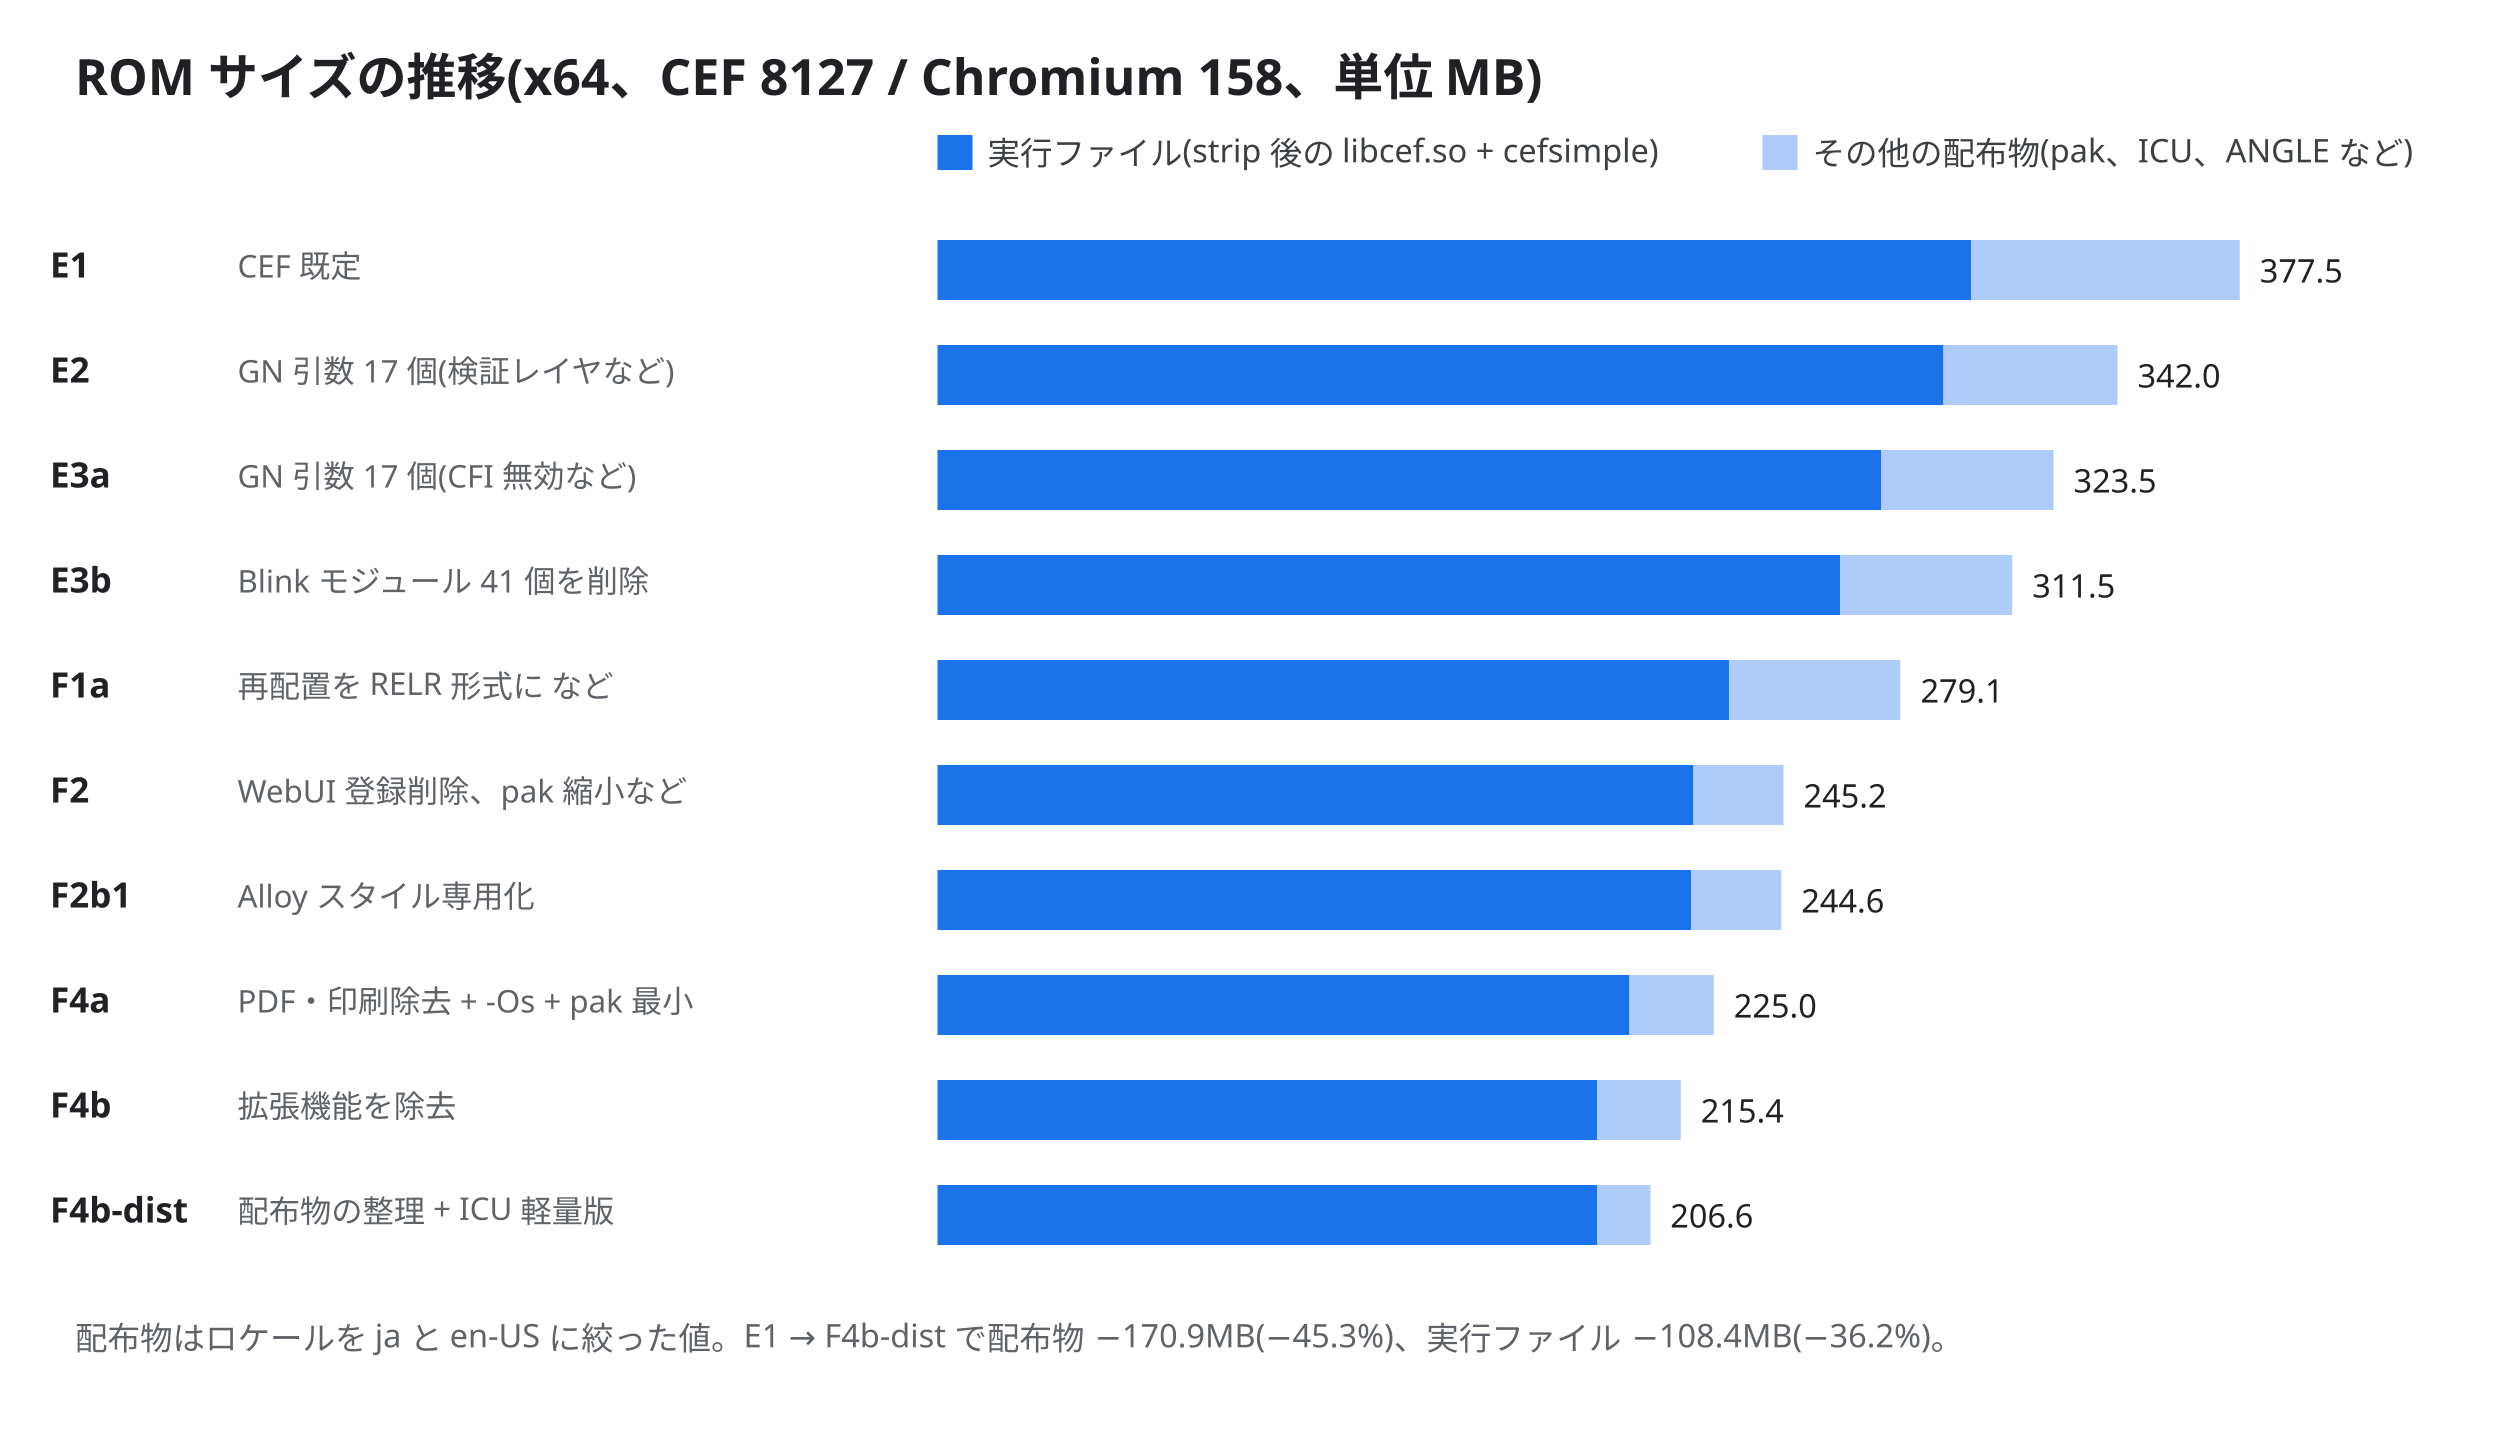
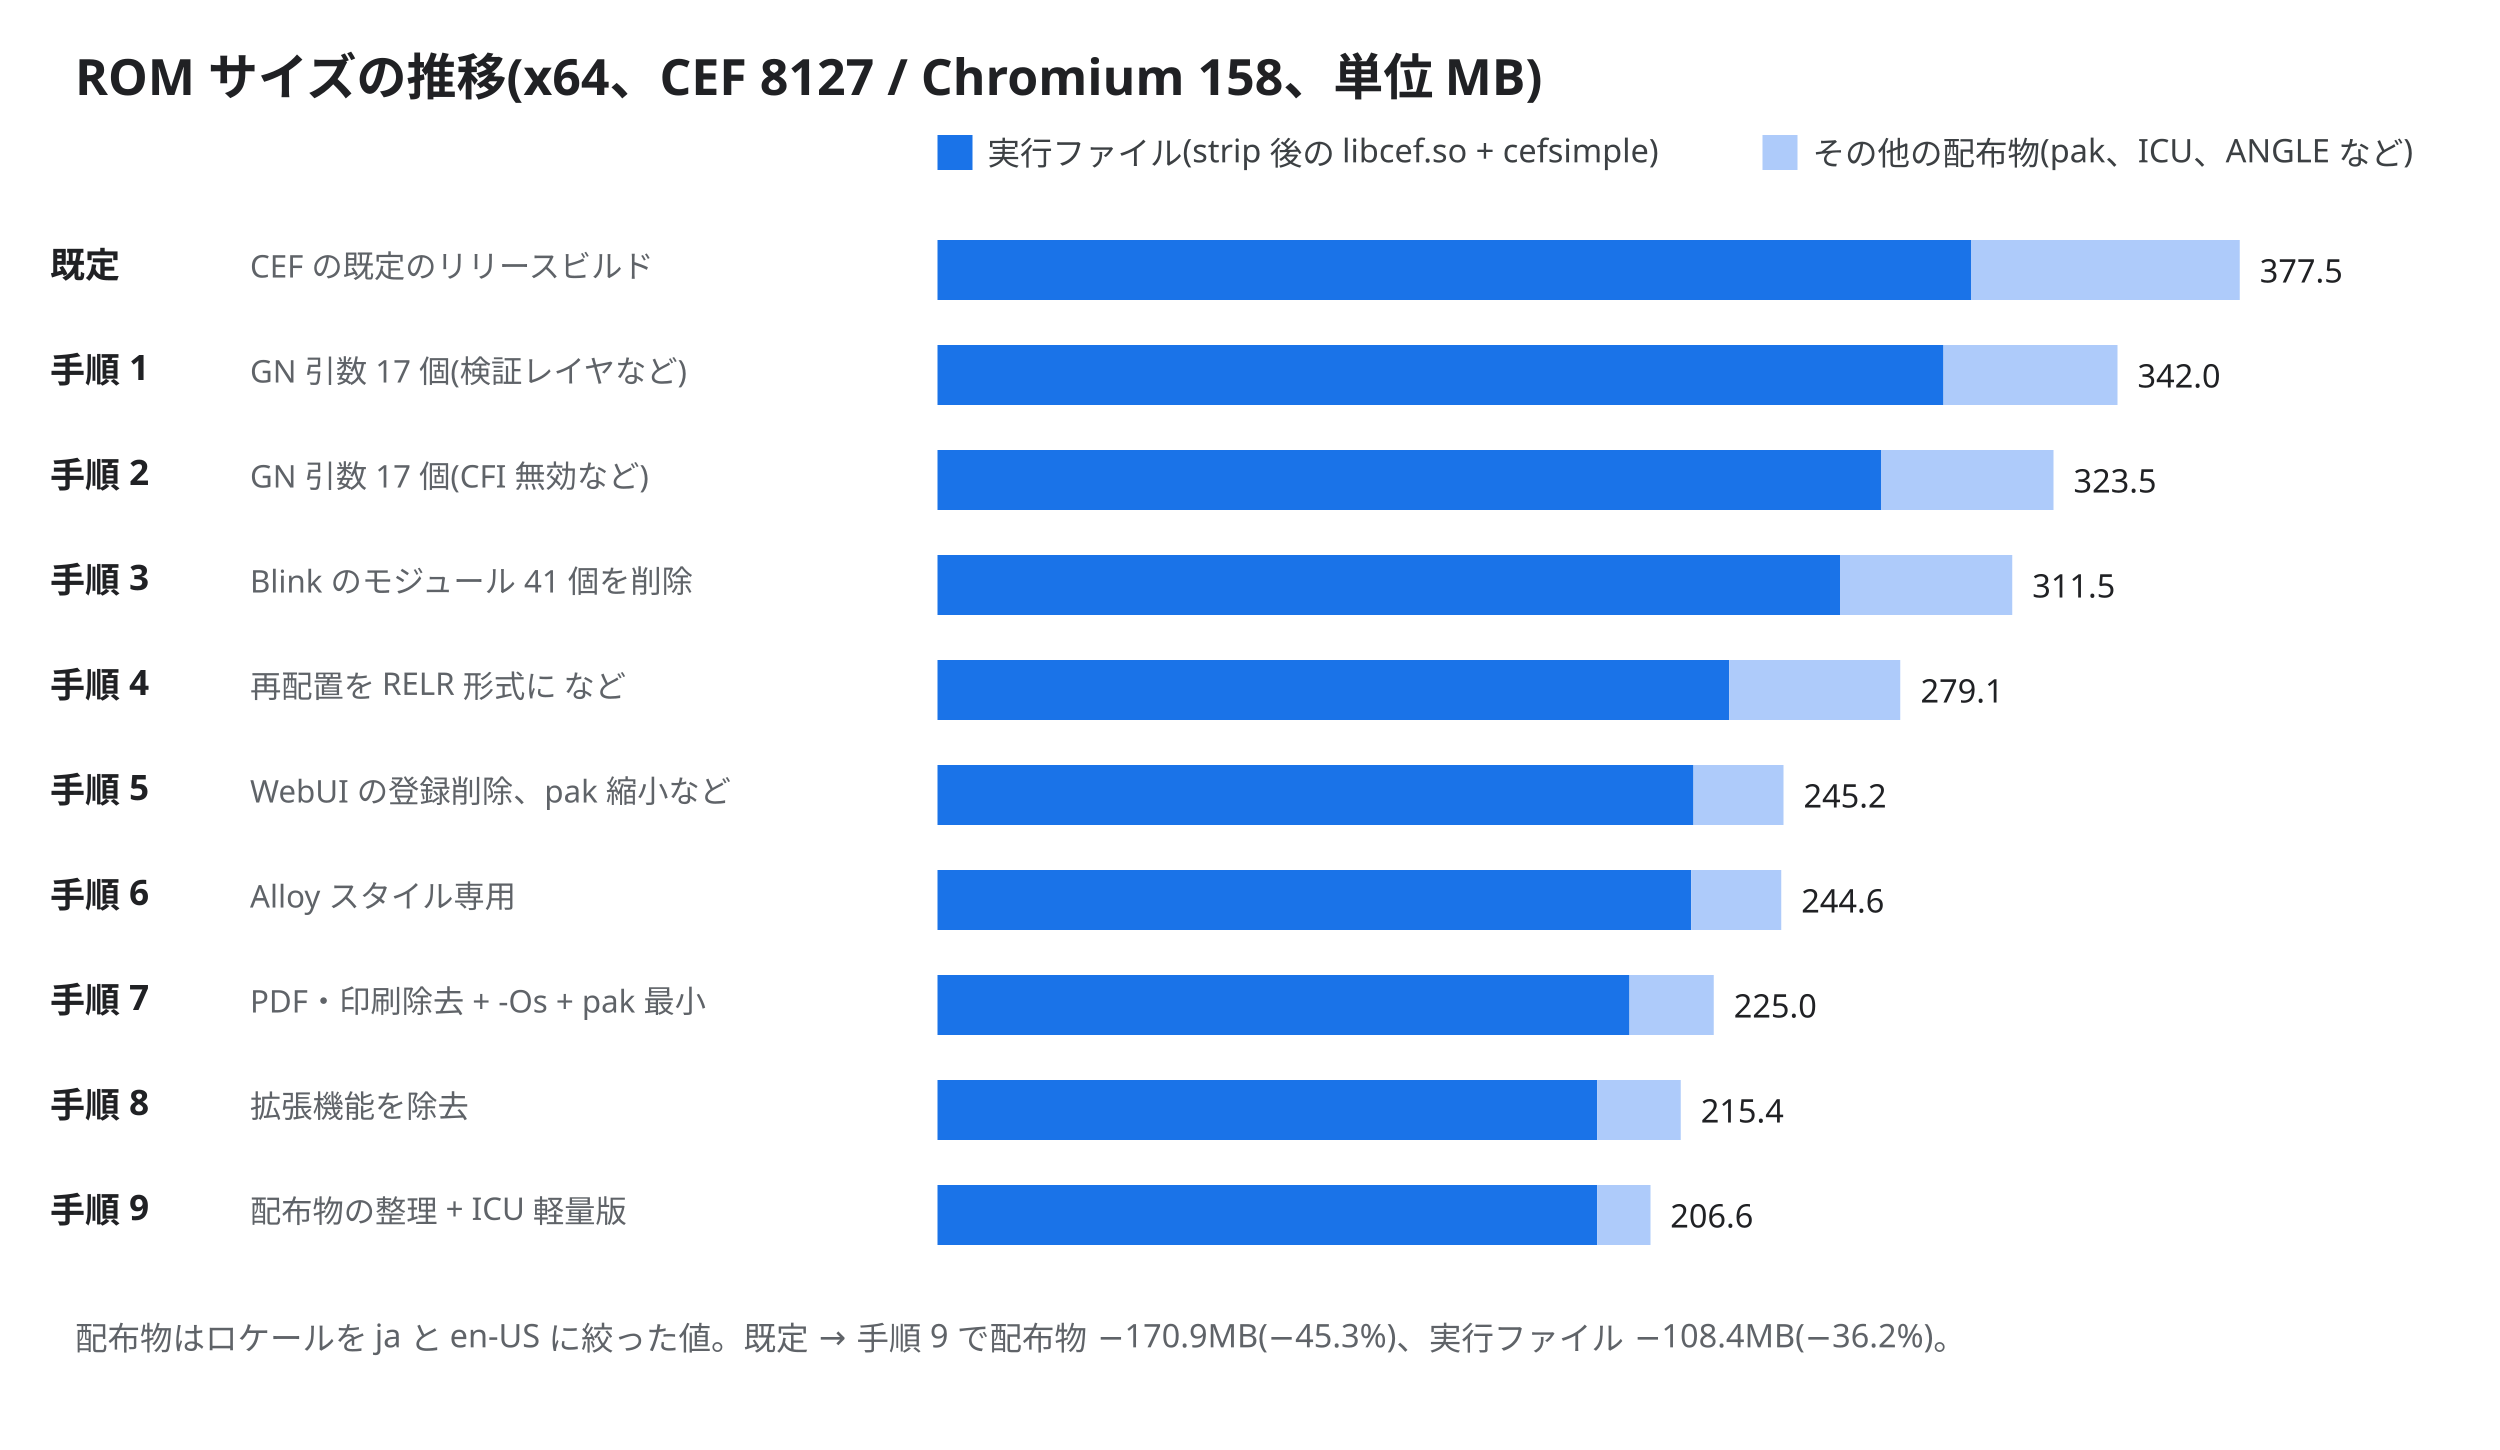
<svg xmlns="http://www.w3.org/2000/svg" width="1000" height="580" viewBox="0 0 1000 580" font-family="Hiragino Sans, Hiragino Kaku Gothic ProN, sans-serif">
  <rect width="1000" height="580" fill="#fff" />
  <text x="30" y="38" font-size="20" font-weight="bold" fill="#202124">ROM サイズの推移(x64、CEF 8127 / Chromium 158、単位 MB)</text>
  <rect x="375" y="54" width="14" height="14" fill="#1a73e8" />
  <text x="395" y="66" font-size="13" fill="#3c4043">実行ファイル(strip 後の libcef.so + cefsimple)</text>
  <rect x="705" y="54" width="14" height="14" fill="#aecbfa" />
  <text x="725" y="66" font-size="13" fill="#3c4043">その他の配布物(pak、ICU、ANGLE など)</text>
-   <text x="20" y="111" font-size="14" font-weight="bold" fill="#202124">E1</text>
-   <text x="95" y="111" font-size="12.5" fill="#5f6368">CEF 既定</text>
+   <text x="20" y="111" font-size="14" font-weight="bold" fill="#202124">既定</text>
+   <text x="100" y="111" font-size="12.5" fill="#5f6368">CEF の既定のリリースビルド</text>
  <rect x="375" y="96" width="413.4" height="24" fill="#1a73e8" />
  <rect x="788.4" y="96" width="107.5" height="24" fill="#aecbfa" />
  <text x="903.9" y="113" font-size="13" fill="#202124">377.5</text>
-   <text x="20" y="153" font-size="14" font-weight="bold" fill="#202124">E2</text>
-   <text x="95" y="153" font-size="12.5" fill="#5f6368">GN 引数 17 個(検証レイヤなど)</text>
+   <text x="20" y="153" font-size="14" font-weight="bold" fill="#202124">手順 1</text>
+   <text x="100" y="153" font-size="12.5" fill="#5f6368">GN 引数 17 個(検証レイヤなど)</text>
  <rect x="375" y="138" width="402.4" height="24" fill="#1a73e8" />
  <rect x="777.4" y="138" width="69.6" height="24" fill="#aecbfa" />
  <text x="855.0" y="155" font-size="13" fill="#202124">342.0</text>
-   <text x="20" y="195" font-size="14" font-weight="bold" fill="#202124">E3a</text>
-   <text x="95" y="195" font-size="12.5" fill="#5f6368">GN 引数 17 個(CFI 無効など)</text>
+   <text x="20" y="195" font-size="14" font-weight="bold" fill="#202124">手順 2</text>
+   <text x="100" y="195" font-size="12.5" fill="#5f6368">GN 引数 17 個(CFI 無効など)</text>
  <rect x="375" y="180" width="377.4" height="24" fill="#1a73e8" />
  <rect x="752.4" y="180" width="69.0" height="24" fill="#aecbfa" />
  <text x="829.4" y="197" font-size="13" fill="#202124">323.5</text>
-   <text x="20" y="237" font-size="14" font-weight="bold" fill="#202124">E3b</text>
-   <text x="95" y="237" font-size="12.5" fill="#5f6368">Blink モジュール 41 個を削除</text>
+   <text x="20" y="237" font-size="14" font-weight="bold" fill="#202124">手順 3</text>
+   <text x="100" y="237" font-size="12.5" fill="#5f6368">Blink のモジュール 41 個を削除</text>
  <rect x="375" y="222" width="361.0" height="24" fill="#1a73e8" />
  <rect x="736.0" y="222" width="68.9" height="24" fill="#aecbfa" />
  <text x="812.9" y="239" font-size="13" fill="#202124">311.5</text>
-   <text x="20" y="279" font-size="14" font-weight="bold" fill="#202124">F1a</text>
-   <text x="95" y="279" font-size="12.5" fill="#5f6368">再配置を RELR 形式に など</text>
+   <text x="20" y="279" font-size="14" font-weight="bold" fill="#202124">手順 4</text>
+   <text x="100" y="279" font-size="12.5" fill="#5f6368">再配置を RELR 形式に など</text>
  <rect x="375" y="264" width="316.7" height="24" fill="#1a73e8" />
  <rect x="691.7" y="264" width="68.4" height="24" fill="#aecbfa" />
  <text x="768.2" y="281" font-size="13" fill="#202124">279.1</text>
-   <text x="20" y="321" font-size="14" font-weight="bold" fill="#202124">F2</text>
-   <text x="95" y="321" font-size="12.5" fill="#5f6368">WebUI 登録削除、pak 縮小など</text>
+   <text x="20" y="321" font-size="14" font-weight="bold" fill="#202124">手順 5</text>
+   <text x="100" y="321" font-size="12.5" fill="#5f6368">WebUI の登録削除、pak 縮小など</text>
  <rect x="375" y="306" width="302.4" height="24" fill="#1a73e8" />
  <rect x="677.4" y="306" width="36.0" height="24" fill="#aecbfa" />
  <text x="721.4" y="323" font-size="13" fill="#202124">245.2</text>
-   <text x="20" y="363" font-size="14" font-weight="bold" fill="#202124">F2b1</text>
-   <text x="95" y="363" font-size="12.5" fill="#5f6368">Alloy スタイル専用化</text>
+   <text x="20" y="363" font-size="14" font-weight="bold" fill="#202124">手順 6</text>
+   <text x="100" y="363" font-size="12.5" fill="#5f6368">Alloy スタイル専用</text>
  <rect x="375" y="348" width="301.5" height="24" fill="#1a73e8" />
  <rect x="676.5" y="348" width="36.0" height="24" fill="#aecbfa" />
  <text x="720.5" y="365" font-size="13" fill="#202124">244.6</text>
-   <text x="20" y="405" font-size="14" font-weight="bold" fill="#202124">F4a</text>
-   <text x="95" y="405" font-size="12.5" fill="#5f6368">PDF・印刷除去 + -Os + pak 最小</text>
+   <text x="20" y="405" font-size="14" font-weight="bold" fill="#202124">手順 7</text>
+   <text x="100" y="405" font-size="12.5" fill="#5f6368">PDF・印刷除去 + -Os + pak 最小</text>
  <rect x="375" y="390" width="276.8" height="24" fill="#1a73e8" />
  <rect x="651.8" y="390" width="33.7" height="24" fill="#aecbfa" />
  <text x="693.5" y="407" font-size="13" fill="#202124">225.0</text>
-   <text x="20" y="447" font-size="14" font-weight="bold" fill="#202124">F4b</text>
-   <text x="95" y="447" font-size="12.5" fill="#5f6368">拡張機能を除去</text>
+   <text x="20" y="447" font-size="14" font-weight="bold" fill="#202124">手順 8</text>
+   <text x="100" y="447" font-size="12.5" fill="#5f6368">拡張機能を除去</text>
  <rect x="375" y="432" width="263.9" height="24" fill="#1a73e8" />
  <rect x="638.9" y="432" width="33.4" height="24" fill="#aecbfa" />
  <text x="680.3" y="449" font-size="13" fill="#202124">215.4</text>
-   <text x="20" y="489" font-size="14" font-weight="bold" fill="#202124">F4b-dist</text>
-   <text x="95" y="489" font-size="12.5" fill="#5f6368">配布物の整理 + ICU 軽量版</text>
+   <text x="20" y="489" font-size="14" font-weight="bold" fill="#202124">手順 9</text>
+   <text x="100" y="489" font-size="12.5" fill="#5f6368">配布物の整理 + ICU 軽量版</text>
  <rect x="375" y="474" width="263.9" height="24" fill="#1a73e8" />
  <rect x="638.9" y="474" width="21.3" height="24" fill="#aecbfa" />
  <text x="668.1" y="491" font-size="13" fill="#202124">206.6</text>
-   <text x="30" y="540" font-size="13" fill="#5f6368">配布物はロケールを ja と en-US に絞った値。E1 → F4b-dist で配布物 −170.9MB(−45.3%)、実行ファイル −108.4MB(−36.2%)。</text>
+   <text x="30" y="540" font-size="13" fill="#5f6368">配布物はロケールを ja と en-US に絞った値。既定 → 手順 9 で配布物 −170.9MB(−45.3%)、実行ファイル −108.4MB(−36.2%)。</text>
</svg>
